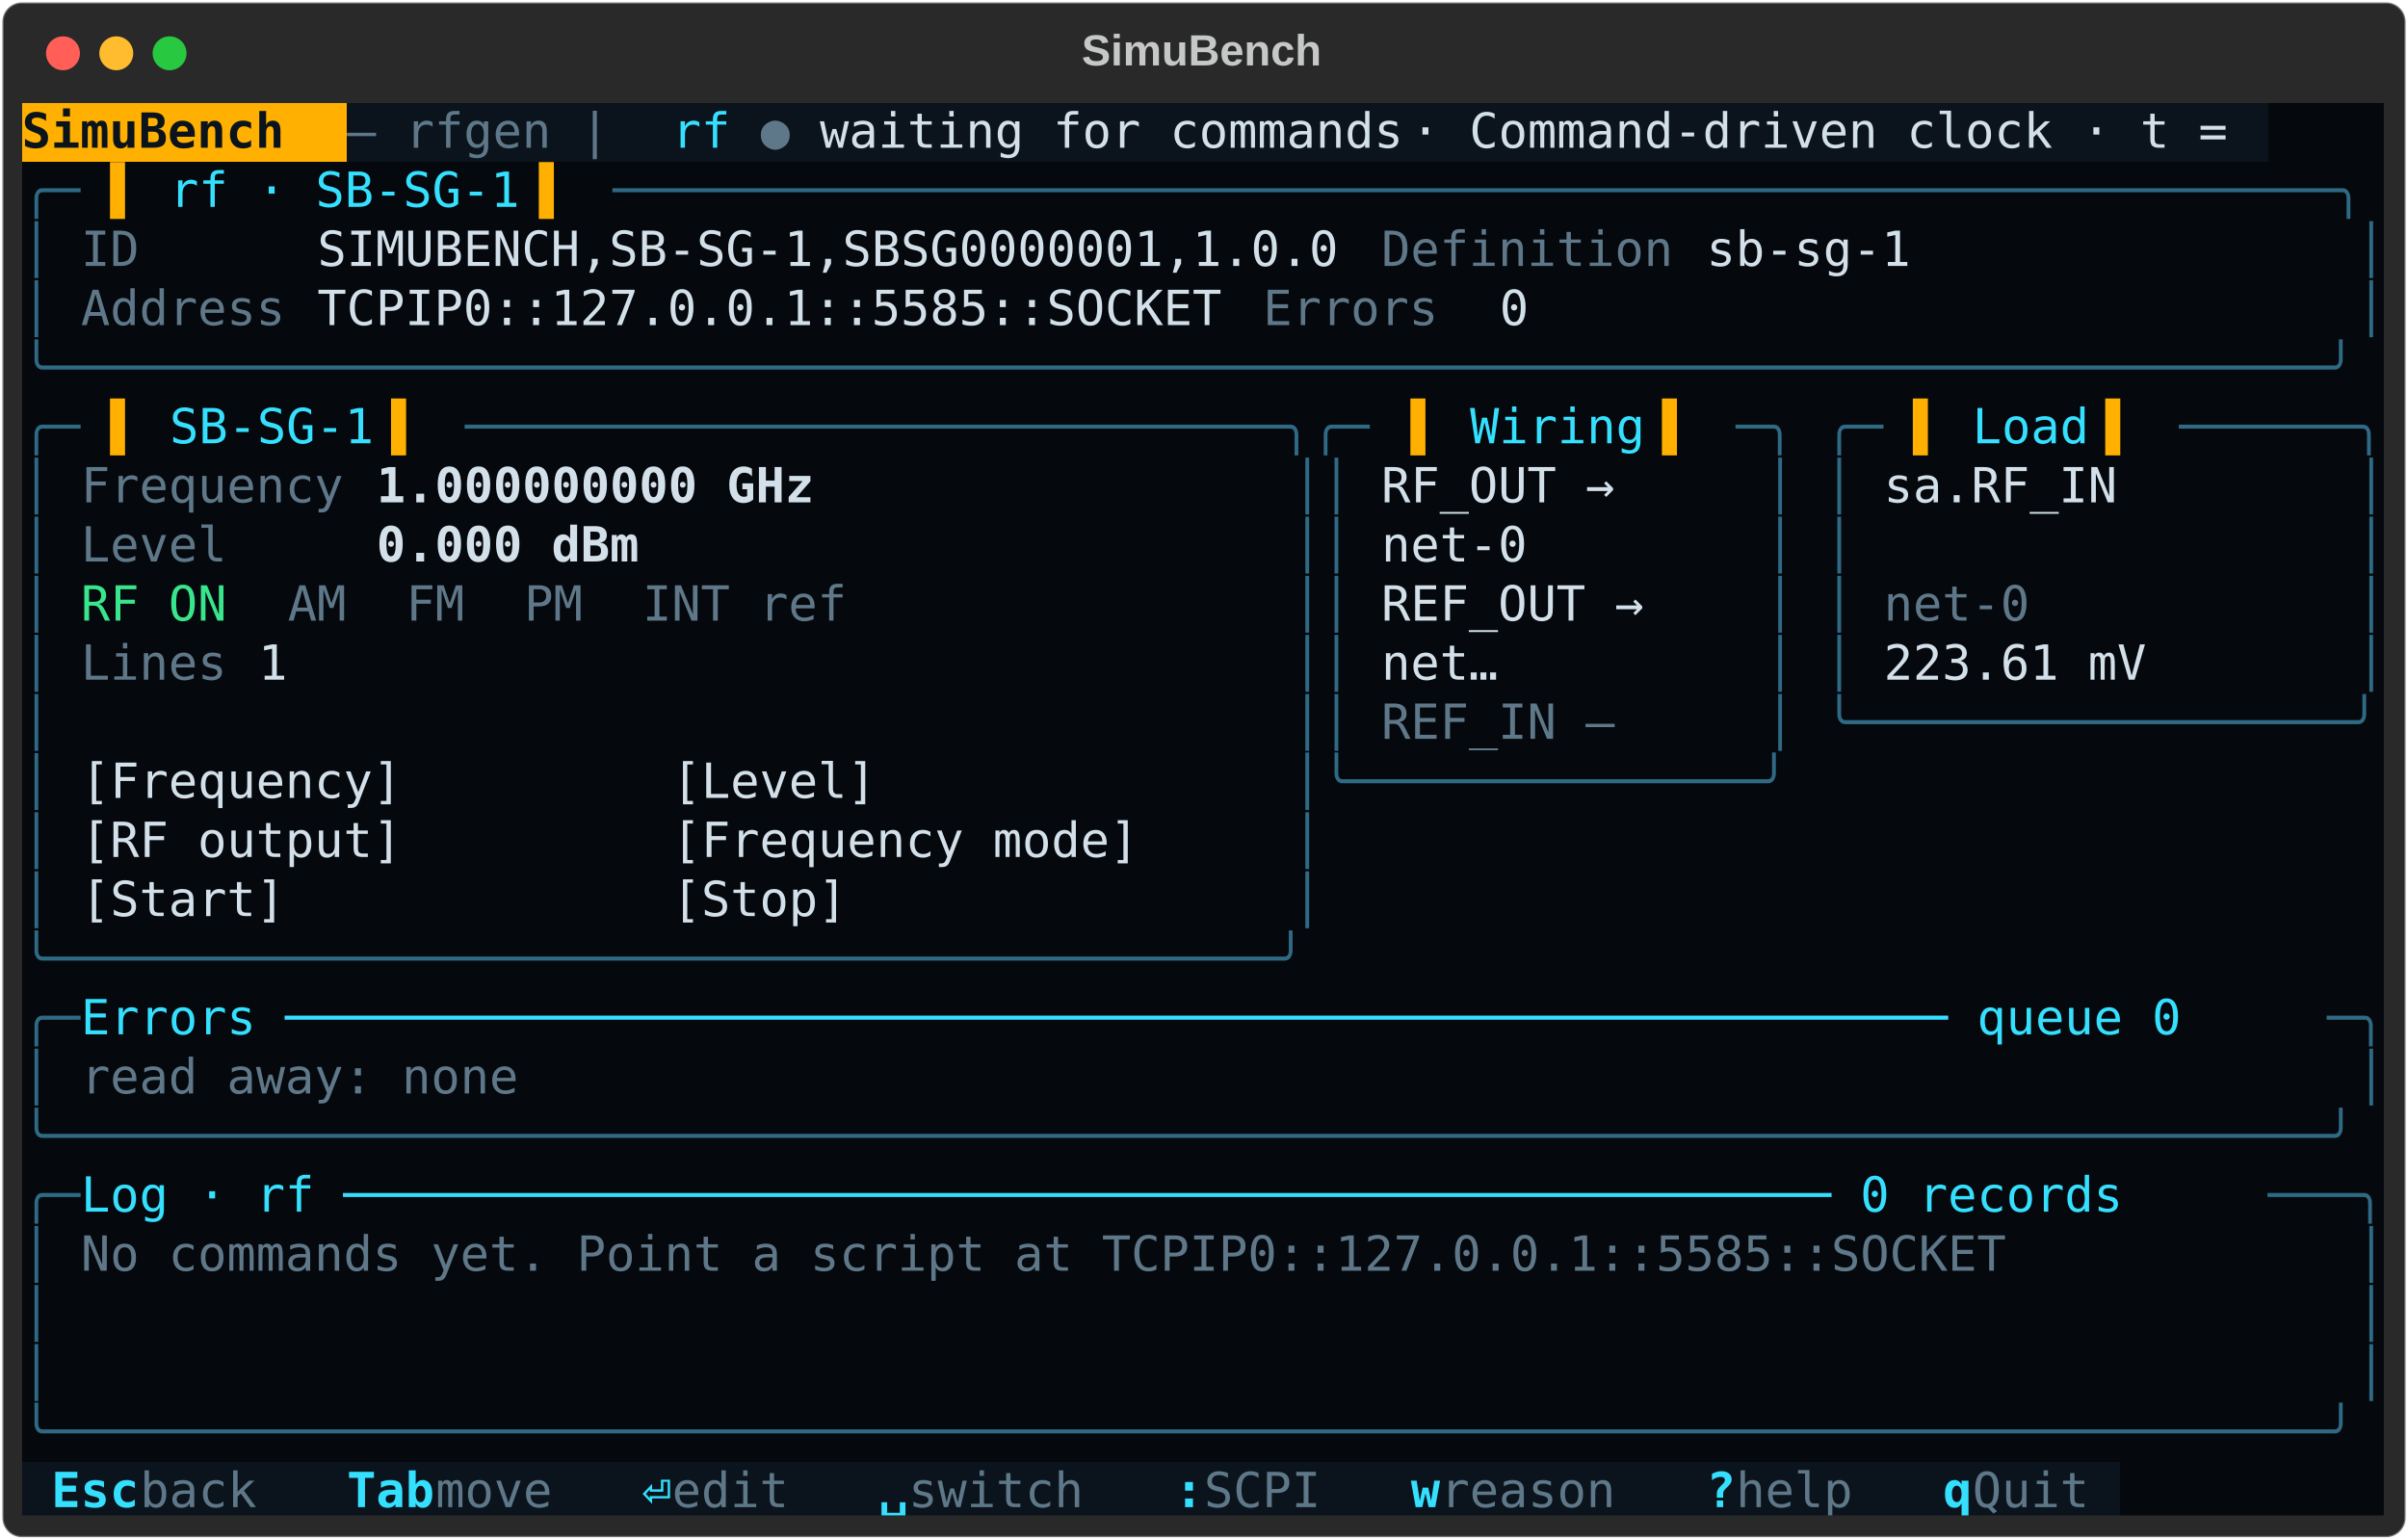
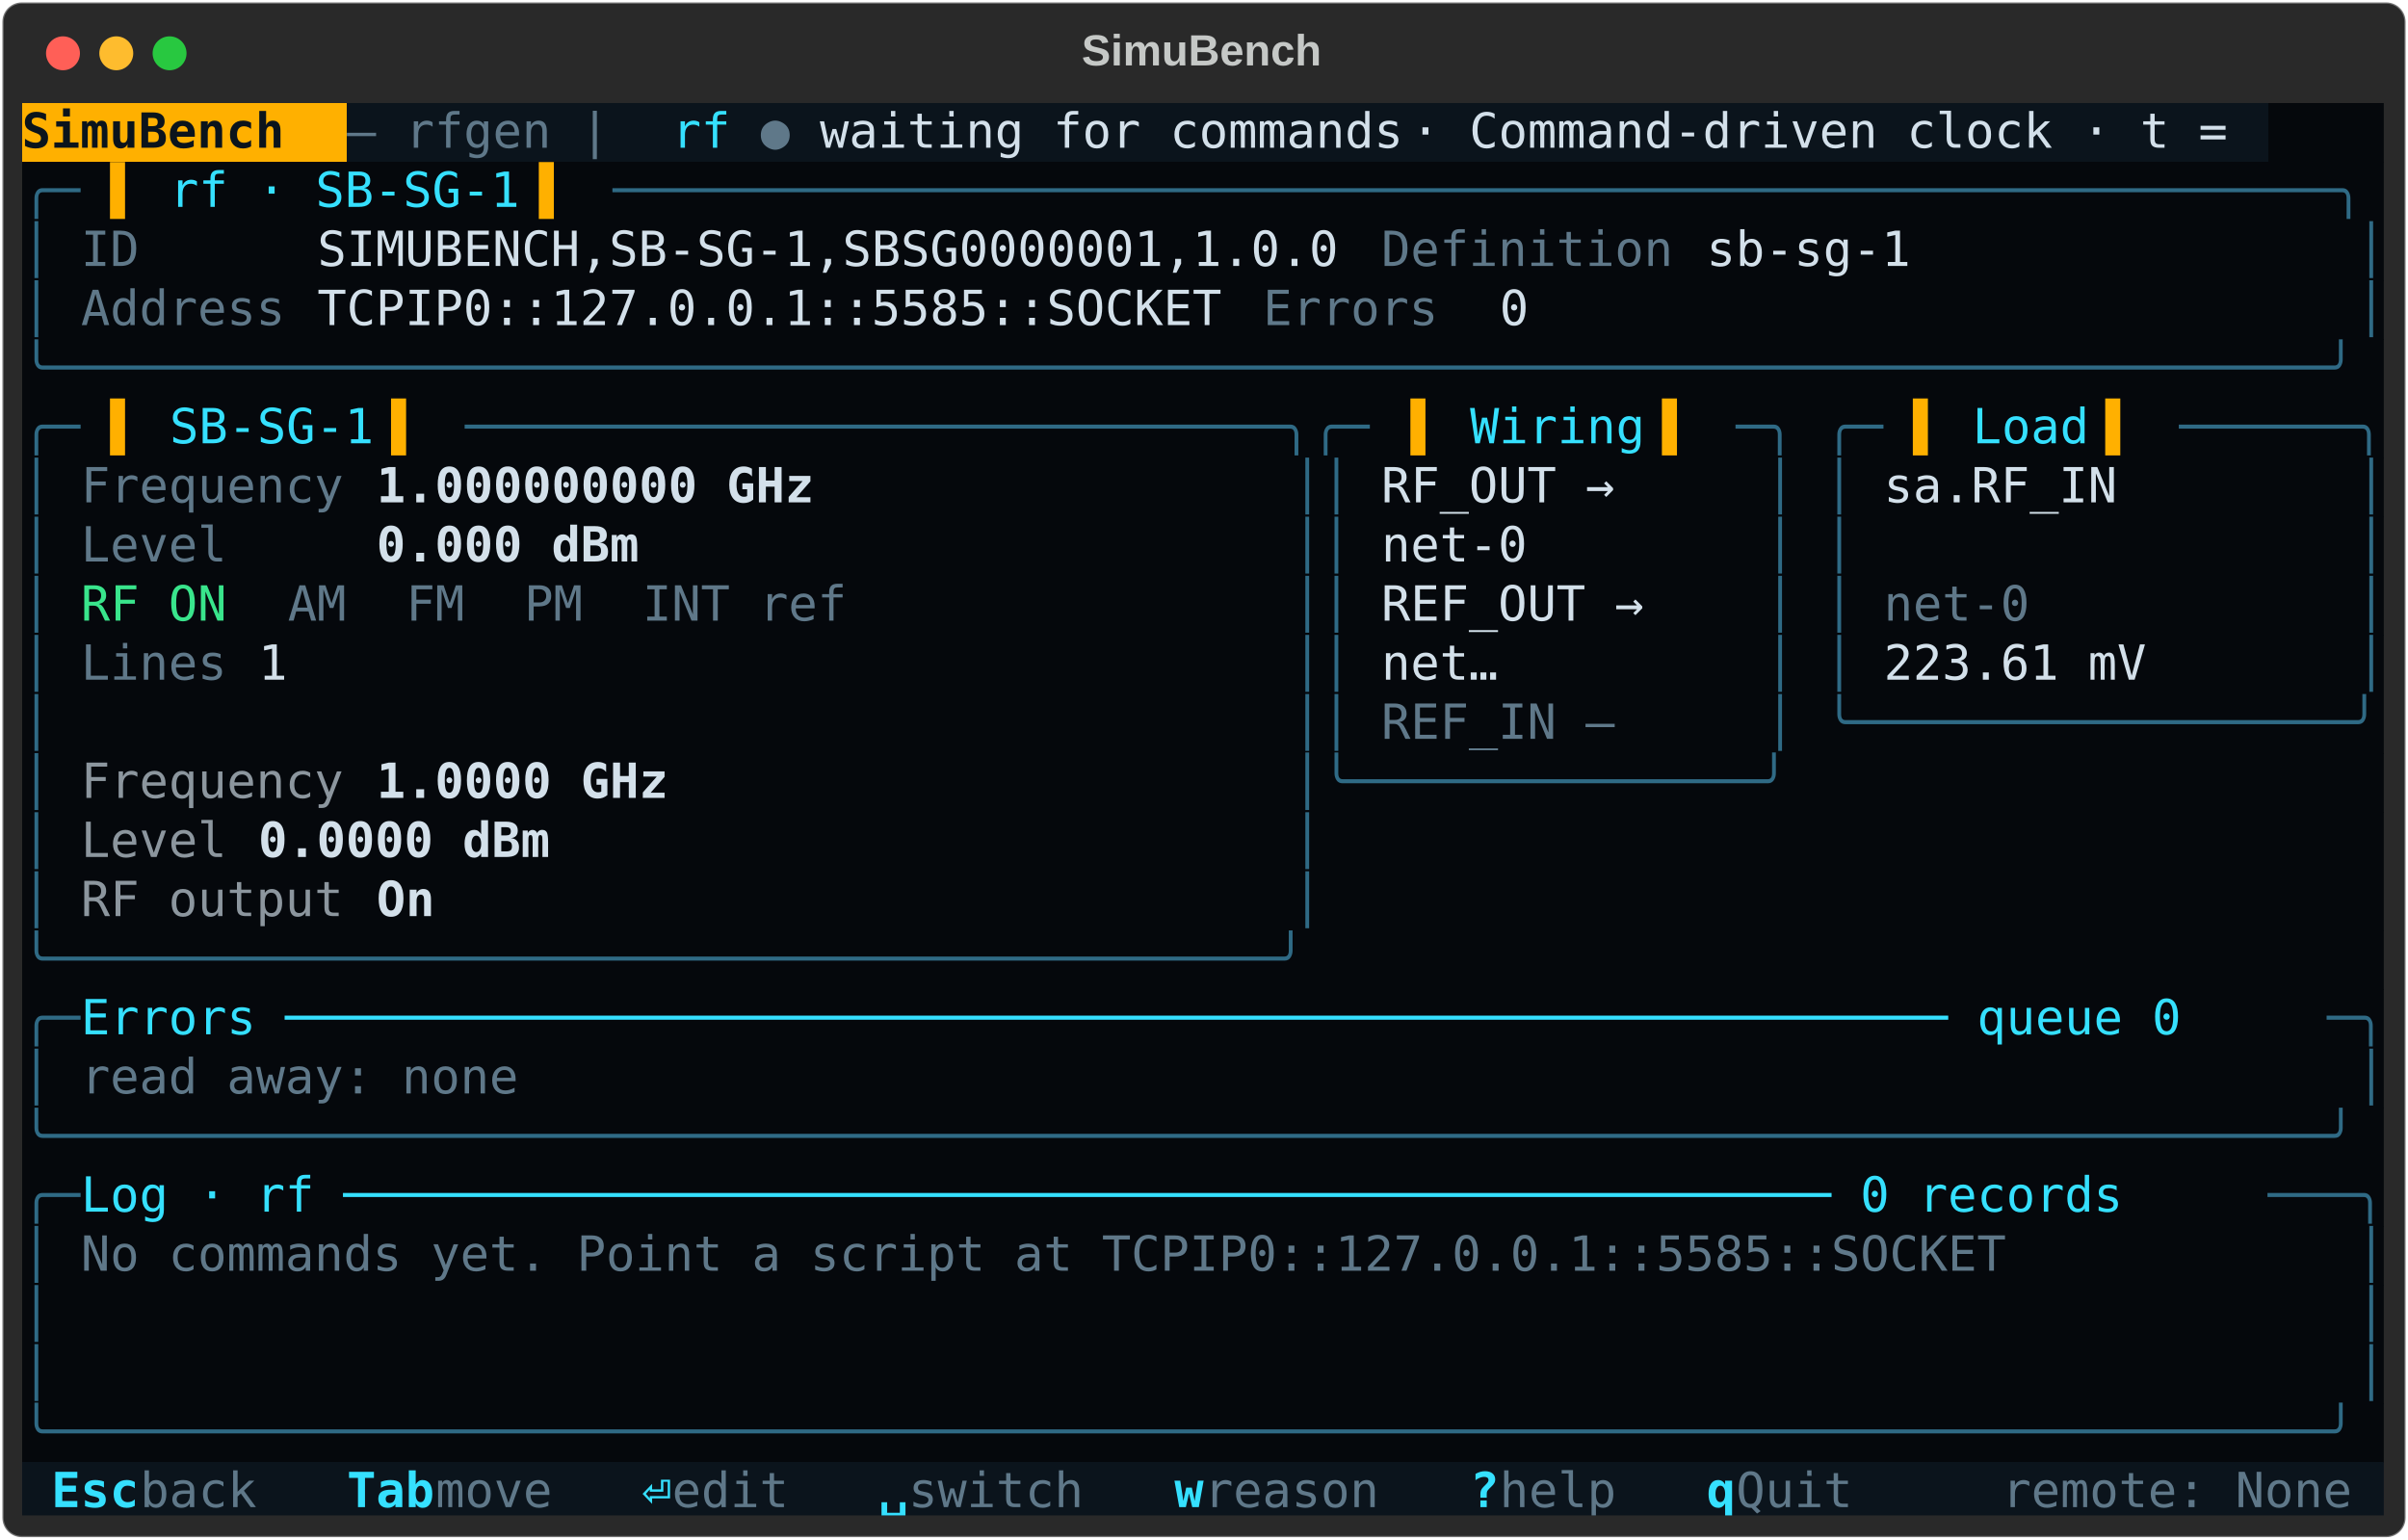
<svg xmlns="http://www.w3.org/2000/svg" class="rich-terminal" viewBox="0 0 994 635.6">
  <style>

    @font-face {
        font-family: "Fira Code";
        src: local("FiraCode-Regular"),
                url("https://cdnjs.cloudflare.com/ajax/libs/firacode/6.2.0/woff2/FiraCode-Regular.woff2") format("woff2"),
                url("https://cdnjs.cloudflare.com/ajax/libs/firacode/6.2.0/woff/FiraCode-Regular.woff") format("woff");
        font-style: normal;
        font-weight: 400;
    }
    @font-face {
        font-family: "Fira Code";
        src: local("FiraCode-Bold"),
                url("https://cdnjs.cloudflare.com/ajax/libs/firacode/6.2.0/woff2/FiraCode-Bold.woff2") format("woff2"),
                url("https://cdnjs.cloudflare.com/ajax/libs/firacode/6.2.0/woff/FiraCode-Bold.woff") format("woff");
        font-style: bold;
        font-weight: 700;
    }

    .terminal-matrix {
        font-family: Fira Code, monospace;
        font-size: 20px;
        line-height: 24.4px;
        font-variant-east-asian: full-width;
    }

    .terminal-title {
        font-size: 18px;
        font-weight: bold;
        font-family: arial;
    }

    .terminal-r1 { fill: #0b141c;font-weight: bold }
.terminal-r2 { fill: #5f7889 }
.terminal-r3 { fill: #35e0ff }
.terminal-r4 { fill: #d3e0ea }
.terminal-r5 { fill: #c5c8c6 }
.terminal-r6 { fill: #2f6a85 }
.terminal-r7 { fill: #ffb000 }
.terminal-r8 { fill: #d3e0ea;font-weight: bold }
.terminal-r9 { fill: #39e58c }
- .terminal-r10 { fill: #35e0ff;font-weight: bold }
+ .terminal-r10 { fill: #8c969e }
+ .terminal-r11 { fill: #35e0ff;font-weight: bold }
    </style>
  <defs>
    <clipPath id="terminal-clip-terminal">
      <rect x="0" y="0" width="975.0" height="584.6" />
    </clipPath>
    <clipPath id="terminal-line-0">
      <rect x="0" y="1.5" width="976" height="24.65" />
    </clipPath>
    <clipPath id="terminal-line-1">
      <rect x="0" y="25.9" width="976" height="24.65" />
    </clipPath>
    <clipPath id="terminal-line-2">
      <rect x="0" y="50.3" width="976" height="24.65" />
    </clipPath>
    <clipPath id="terminal-line-3">
      <rect x="0" y="74.7" width="976" height="24.65" />
    </clipPath>
    <clipPath id="terminal-line-4">
      <rect x="0" y="99.1" width="976" height="24.65" />
    </clipPath>
    <clipPath id="terminal-line-5">
      <rect x="0" y="123.5" width="976" height="24.65" />
    </clipPath>
    <clipPath id="terminal-line-6">
      <rect x="0" y="147.9" width="976" height="24.65" />
    </clipPath>
    <clipPath id="terminal-line-7">
      <rect x="0" y="172.3" width="976" height="24.65" />
    </clipPath>
    <clipPath id="terminal-line-8">
      <rect x="0" y="196.7" width="976" height="24.65" />
    </clipPath>
    <clipPath id="terminal-line-9">
      <rect x="0" y="221.1" width="976" height="24.65" />
    </clipPath>
    <clipPath id="terminal-line-10">
      <rect x="0" y="245.5" width="976" height="24.65" />
    </clipPath>
    <clipPath id="terminal-line-11">
      <rect x="0" y="269.9" width="976" height="24.65" />
    </clipPath>
    <clipPath id="terminal-line-12">
      <rect x="0" y="294.3" width="976" height="24.65" />
    </clipPath>
    <clipPath id="terminal-line-13">
      <rect x="0" y="318.7" width="976" height="24.65" />
    </clipPath>
    <clipPath id="terminal-line-14">
      <rect x="0" y="343.1" width="976" height="24.65" />
    </clipPath>
    <clipPath id="terminal-line-15">
      <rect x="0" y="367.5" width="976" height="24.65" />
    </clipPath>
    <clipPath id="terminal-line-16">
      <rect x="0" y="391.9" width="976" height="24.65" />
    </clipPath>
    <clipPath id="terminal-line-17">
      <rect x="0" y="416.3" width="976" height="24.65" />
    </clipPath>
    <clipPath id="terminal-line-18">
      <rect x="0" y="440.7" width="976" height="24.65" />
    </clipPath>
    <clipPath id="terminal-line-19">
      <rect x="0" y="465.1" width="976" height="24.65" />
    </clipPath>
    <clipPath id="terminal-line-20">
      <rect x="0" y="489.5" width="976" height="24.65" />
    </clipPath>
    <clipPath id="terminal-line-21">
      <rect x="0" y="513.9" width="976" height="24.65" />
    </clipPath>
    <clipPath id="terminal-line-22">
      <rect x="0" y="538.3" width="976" height="24.65" />
    </clipPath>
  </defs>
  <rect fill="#292929" stroke="rgba(255,255,255,0.35)" stroke-width="1" x="1" y="1" width="992" height="633.6" rx="8" />
  <text class="terminal-title" fill="#c5c8c6" text-anchor="middle" x="496" y="27">SimuBench</text>
  <g transform="translate(26,22)">
    <circle cx="0" cy="0" r="7" fill="#ff5f57" />
    <circle cx="22" cy="0" r="7" fill="#febc2e" />
    <circle cx="44" cy="0" r="7" fill="#28c840" />
  </g>
  <g transform="translate(9, 41)" clip-path="url(#terminal-clip-terminal)">
    <rect fill="#ffb000" x="0" y="1.5" width="134.2" height="24.65" shape-rendering="crispEdges" />
    <rect fill="#0b141c" x="134.2" y="1.5" width="134.2" height="24.65" shape-rendering="crispEdges" />
    <rect fill="#0b141c" x="268.4" y="1.5" width="24.4" height="24.65" shape-rendering="crispEdges" />
    <rect fill="#0b141c" x="292.8" y="1.5" width="12.2" height="24.65" shape-rendering="crispEdges" />
    <rect fill="#0b141c" x="305" y="1.5" width="24.4" height="24.65" shape-rendering="crispEdges" />
    <rect fill="#0b141c" x="329.4" y="1.5" width="244" height="24.65" shape-rendering="crispEdges" />
    <rect fill="#0b141c" x="573.4" y="1.5" width="353.8" height="24.65" shape-rendering="crispEdges" />
    <rect fill="#05080c" x="927.2" y="1.5" width="48.8" height="24.65" shape-rendering="crispEdges" />
    <rect fill="#05080c" x="0" y="25.9" width="24.4" height="24.65" shape-rendering="crispEdges" />
    <rect fill="#05080c" x="24.4" y="25.9" width="12.2" height="24.65" shape-rendering="crispEdges" />
    <rect fill="#05080c" x="36.6" y="25.9" width="24.4" height="24.65" shape-rendering="crispEdges" />
    <rect fill="#05080c" x="61" y="25.9" width="146.4" height="24.65" shape-rendering="crispEdges" />
    <rect fill="#05080c" x="207.4" y="25.9" width="24.4" height="24.65" shape-rendering="crispEdges" />
    <rect fill="#05080c" x="231.8" y="25.9" width="12.2" height="24.65" shape-rendering="crispEdges" />
    <rect fill="#05080c" x="244" y="25.9" width="732" height="24.65" shape-rendering="crispEdges" />
    <rect fill="#05080c" x="0" y="50.3" width="12.2" height="24.65" shape-rendering="crispEdges" />
    <rect fill="#05080c" x="12.2" y="50.3" width="12.2" height="24.65" shape-rendering="crispEdges" />
    <rect fill="#05080c" x="24.4" y="50.3" width="97.6" height="24.65" shape-rendering="crispEdges" />
    <rect fill="#05080c" x="122" y="50.3" width="439.2" height="24.65" shape-rendering="crispEdges" />
    <rect fill="#05080c" x="561.2" y="50.3" width="134.2" height="24.65" shape-rendering="crispEdges" />
    <rect fill="#05080c" x="695.4" y="50.3" width="256.2" height="24.65" shape-rendering="crispEdges" />
    <rect fill="#05080c" x="951.6" y="50.3" width="12.2" height="24.65" shape-rendering="crispEdges" />
    <rect fill="#05080c" x="963.8" y="50.3" width="12.2" height="24.65" shape-rendering="crispEdges" />
    <rect fill="#05080c" x="0" y="74.7" width="12.2" height="24.65" shape-rendering="crispEdges" />
    <rect fill="#05080c" x="12.2" y="74.7" width="12.2" height="24.65" shape-rendering="crispEdges" />
    <rect fill="#05080c" x="24.4" y="74.7" width="97.6" height="24.65" shape-rendering="crispEdges" />
    <rect fill="#05080c" x="122" y="74.7" width="390.4" height="24.65" shape-rendering="crispEdges" />
    <rect fill="#05080c" x="512.4" y="74.7" width="97.6" height="24.65" shape-rendering="crispEdges" />
    <rect fill="#05080c" x="610" y="74.7" width="341.6" height="24.65" shape-rendering="crispEdges" />
    <rect fill="#05080c" x="951.6" y="74.7" width="12.2" height="24.65" shape-rendering="crispEdges" />
    <rect fill="#05080c" x="963.8" y="74.7" width="12.2" height="24.65" shape-rendering="crispEdges" />
    <rect fill="#05080c" x="0" y="99.1" width="976" height="24.65" shape-rendering="crispEdges" />
    <rect fill="#05080c" x="0" y="123.5" width="24.4" height="24.65" shape-rendering="crispEdges" />
    <rect fill="#05080c" x="24.4" y="123.5" width="12.2" height="24.65" shape-rendering="crispEdges" />
    <rect fill="#05080c" x="36.6" y="123.5" width="24.4" height="24.65" shape-rendering="crispEdges" />
    <rect fill="#05080c" x="61" y="123.5" width="85.4" height="24.65" shape-rendering="crispEdges" />
    <rect fill="#05080c" x="146.4" y="123.5" width="24.4" height="24.65" shape-rendering="crispEdges" />
    <rect fill="#05080c" x="170.8" y="123.5" width="12.2" height="24.65" shape-rendering="crispEdges" />
    <rect fill="#05080c" x="183" y="123.5" width="378.2" height="24.65" shape-rendering="crispEdges" />
    <rect fill="#05080c" x="561.2" y="123.5" width="12.2" height="24.65" shape-rendering="crispEdges" />
    <rect fill="#05080c" x="573.4" y="123.5" width="24.4" height="24.65" shape-rendering="crispEdges" />
    <rect fill="#05080c" x="597.8" y="123.5" width="73.2" height="24.65" shape-rendering="crispEdges" />
    <rect fill="#05080c" x="671" y="123.5" width="24.4" height="24.65" shape-rendering="crispEdges" />
    <rect fill="#05080c" x="695.4" y="123.5" width="12.2" height="24.65" shape-rendering="crispEdges" />
    <rect fill="#05080c" x="707.6" y="123.5" width="24.4" height="24.65" shape-rendering="crispEdges" />
    <rect fill="#05080c" x="732" y="123.5" width="12.2" height="24.65" shape-rendering="crispEdges" />
    <rect fill="#05080c" x="744.2" y="123.5" width="24.4" height="24.65" shape-rendering="crispEdges" />
    <rect fill="#05080c" x="768.6" y="123.5" width="12.2" height="24.65" shape-rendering="crispEdges" />
    <rect fill="#05080c" x="780.8" y="123.5" width="24.4" height="24.65" shape-rendering="crispEdges" />
    <rect fill="#05080c" x="805.2" y="123.5" width="48.8" height="24.65" shape-rendering="crispEdges" />
    <rect fill="#05080c" x="854" y="123.5" width="24.4" height="24.65" shape-rendering="crispEdges" />
    <rect fill="#05080c" x="878.4" y="123.5" width="12.2" height="24.65" shape-rendering="crispEdges" />
    <rect fill="#05080c" x="890.6" y="123.5" width="85.4" height="24.65" shape-rendering="crispEdges" />
    <rect fill="#05080c" x="0" y="147.9" width="12.2" height="24.65" shape-rendering="crispEdges" />
    <rect fill="#05080c" x="12.2" y="147.9" width="12.2" height="24.65" shape-rendering="crispEdges" />
    <rect fill="#05080c" x="24.4" y="147.9" width="122" height="24.65" shape-rendering="crispEdges" />
    <rect fill="#05080c" x="146.4" y="147.9" width="183" height="24.65" shape-rendering="crispEdges" />
    <rect fill="#05080c" x="329.4" y="147.9" width="183" height="24.65" shape-rendering="crispEdges" />
    <rect fill="#05080c" x="512.4" y="147.9" width="12.2" height="24.65" shape-rendering="crispEdges" />
    <rect fill="#05080c" x="524.6" y="147.9" width="24.4" height="24.65" shape-rendering="crispEdges" />
    <rect fill="#05080c" x="549" y="147.9" width="12.2" height="24.65" shape-rendering="crispEdges" />
    <rect fill="#05080c" x="561.2" y="147.9" width="97.6" height="24.65" shape-rendering="crispEdges" />
    <rect fill="#05080c" x="658.8" y="147.9" width="61" height="24.65" shape-rendering="crispEdges" />
    <rect fill="#05080c" x="719.8" y="147.9" width="12.2" height="24.65" shape-rendering="crispEdges" />
    <rect fill="#05080c" x="732" y="147.9" width="12.2" height="24.65" shape-rendering="crispEdges" />
    <rect fill="#05080c" x="744.2" y="147.9" width="12.2" height="24.65" shape-rendering="crispEdges" />
    <rect fill="#05080c" x="756.4" y="147.9" width="12.2" height="24.65" shape-rendering="crispEdges" />
    <rect fill="#05080c" x="768.6" y="147.9" width="170.8" height="24.65" shape-rendering="crispEdges" />
    <rect fill="#05080c" x="939.4" y="147.9" width="24.4" height="24.65" shape-rendering="crispEdges" />
    <rect fill="#05080c" x="963.8" y="147.9" width="12.2" height="24.65" shape-rendering="crispEdges" />
    <rect fill="#05080c" x="0" y="172.3" width="12.2" height="24.65" shape-rendering="crispEdges" />
    <rect fill="#05080c" x="12.2" y="172.3" width="12.2" height="24.65" shape-rendering="crispEdges" />
    <rect fill="#05080c" x="24.4" y="172.3" width="122" height="24.65" shape-rendering="crispEdges" />
    <rect fill="#05080c" x="146.4" y="172.3" width="109.8" height="24.65" shape-rendering="crispEdges" />
    <rect fill="#05080c" x="256.2" y="172.3" width="256.2" height="24.65" shape-rendering="crispEdges" />
    <rect fill="#05080c" x="512.4" y="172.3" width="12.2" height="24.65" shape-rendering="crispEdges" />
    <rect fill="#05080c" x="524.6" y="172.3" width="24.4" height="24.65" shape-rendering="crispEdges" />
    <rect fill="#05080c" x="549" y="172.3" width="12.2" height="24.65" shape-rendering="crispEdges" />
    <rect fill="#05080c" x="561.2" y="172.3" width="61" height="24.65" shape-rendering="crispEdges" />
    <rect fill="#05080c" x="622.2" y="172.3" width="97.6" height="24.65" shape-rendering="crispEdges" />
    <rect fill="#05080c" x="719.8" y="172.3" width="12.2" height="24.65" shape-rendering="crispEdges" />
    <rect fill="#05080c" x="732" y="172.3" width="12.2" height="24.65" shape-rendering="crispEdges" />
    <rect fill="#05080c" x="744.2" y="172.3" width="12.2" height="24.65" shape-rendering="crispEdges" />
    <rect fill="#05080c" x="756.4" y="172.3" width="12.2" height="24.65" shape-rendering="crispEdges" />
    <rect fill="#05080c" x="768.6" y="172.3" width="170.8" height="24.65" shape-rendering="crispEdges" />
    <rect fill="#05080c" x="939.4" y="172.3" width="24.4" height="24.65" shape-rendering="crispEdges" />
    <rect fill="#05080c" x="963.8" y="172.3" width="12.2" height="24.65" shape-rendering="crispEdges" />
    <rect fill="#05080c" x="0" y="196.7" width="12.2" height="24.65" shape-rendering="crispEdges" />
    <rect fill="#05080c" x="12.2" y="196.7" width="12.2" height="24.65" shape-rendering="crispEdges" />
    <rect fill="#05080c" x="24.4" y="196.7" width="61" height="24.65" shape-rendering="crispEdges" />
    <rect fill="#05080c" x="85.4" y="196.7" width="24.4" height="24.65" shape-rendering="crispEdges" />
    <rect fill="#05080c" x="109.8" y="196.7" width="24.4" height="24.65" shape-rendering="crispEdges" />
    <rect fill="#05080c" x="134.2" y="196.7" width="24.4" height="24.65" shape-rendering="crispEdges" />
    <rect fill="#05080c" x="158.6" y="196.7" width="24.4" height="24.65" shape-rendering="crispEdges" />
    <rect fill="#05080c" x="183" y="196.7" width="24.4" height="24.65" shape-rendering="crispEdges" />
    <rect fill="#05080c" x="207.4" y="196.7" width="24.4" height="24.65" shape-rendering="crispEdges" />
    <rect fill="#05080c" x="231.8" y="196.7" width="24.4" height="24.65" shape-rendering="crispEdges" />
    <rect fill="#05080c" x="256.2" y="196.7" width="85.4" height="24.65" shape-rendering="crispEdges" />
    <rect fill="#05080c" x="341.6" y="196.7" width="170.8" height="24.65" shape-rendering="crispEdges" />
    <rect fill="#05080c" x="512.4" y="196.7" width="12.2" height="24.65" shape-rendering="crispEdges" />
    <rect fill="#05080c" x="524.6" y="196.7" width="24.4" height="24.65" shape-rendering="crispEdges" />
    <rect fill="#05080c" x="549" y="196.7" width="12.2" height="24.65" shape-rendering="crispEdges" />
    <rect fill="#05080c" x="561.2" y="196.7" width="109.8" height="24.65" shape-rendering="crispEdges" />
    <rect fill="#05080c" x="671" y="196.7" width="48.8" height="24.65" shape-rendering="crispEdges" />
    <rect fill="#05080c" x="719.8" y="196.7" width="12.2" height="24.65" shape-rendering="crispEdges" />
    <rect fill="#05080c" x="732" y="196.7" width="12.2" height="24.65" shape-rendering="crispEdges" />
    <rect fill="#05080c" x="744.2" y="196.7" width="12.2" height="24.65" shape-rendering="crispEdges" />
    <rect fill="#05080c" x="756.4" y="196.7" width="12.2" height="24.65" shape-rendering="crispEdges" />
    <rect fill="#05080c" x="768.6" y="196.7" width="61" height="24.65" shape-rendering="crispEdges" />
    <rect fill="#05080c" x="829.6" y="196.7" width="109.8" height="24.65" shape-rendering="crispEdges" />
    <rect fill="#05080c" x="939.4" y="196.7" width="24.4" height="24.65" shape-rendering="crispEdges" />
    <rect fill="#05080c" x="963.8" y="196.7" width="12.2" height="24.65" shape-rendering="crispEdges" />
    <rect fill="#05080c" x="0" y="221.1" width="12.2" height="24.65" shape-rendering="crispEdges" />
    <rect fill="#05080c" x="12.2" y="221.1" width="12.2" height="24.65" shape-rendering="crispEdges" />
    <rect fill="#05080c" x="24.4" y="221.1" width="73.2" height="24.65" shape-rendering="crispEdges" />
    <rect fill="#05080c" x="97.6" y="221.1" width="414.8" height="24.65" shape-rendering="crispEdges" />
    <rect fill="#05080c" x="512.4" y="221.1" width="12.2" height="24.65" shape-rendering="crispEdges" />
    <rect fill="#05080c" x="524.6" y="221.1" width="24.4" height="24.65" shape-rendering="crispEdges" />
    <rect fill="#05080c" x="549" y="221.1" width="12.2" height="24.65" shape-rendering="crispEdges" />
    <rect fill="#05080c" x="561.2" y="221.1" width="48.8" height="24.65" shape-rendering="crispEdges" />
    <rect fill="#05080c" x="610" y="221.1" width="109.8" height="24.65" shape-rendering="crispEdges" />
    <rect fill="#05080c" x="719.8" y="221.1" width="12.2" height="24.65" shape-rendering="crispEdges" />
    <rect fill="#05080c" x="732" y="221.1" width="12.2" height="24.65" shape-rendering="crispEdges" />
    <rect fill="#05080c" x="744.2" y="221.1" width="12.2" height="24.65" shape-rendering="crispEdges" />
    <rect fill="#05080c" x="756.4" y="221.1" width="12.2" height="24.65" shape-rendering="crispEdges" />
    <rect fill="#05080c" x="768.6" y="221.1" width="170.8" height="24.65" shape-rendering="crispEdges" />
    <rect fill="#05080c" x="939.4" y="221.1" width="24.4" height="24.65" shape-rendering="crispEdges" />
    <rect fill="#05080c" x="963.8" y="221.1" width="12.2" height="24.65" shape-rendering="crispEdges" />
    <rect fill="#05080c" x="0" y="245.5" width="12.2" height="24.65" shape-rendering="crispEdges" />
    <rect fill="#05080c" x="12.2" y="245.5" width="12.2" height="24.65" shape-rendering="crispEdges" />
    <rect fill="#05080c" x="24.4" y="245.5" width="488" height="24.65" shape-rendering="crispEdges" />
    <rect fill="#05080c" x="512.4" y="245.5" width="12.2" height="24.65" shape-rendering="crispEdges" />
    <rect fill="#05080c" x="524.6" y="245.5" width="24.4" height="24.65" shape-rendering="crispEdges" />
    <rect fill="#05080c" x="549" y="245.5" width="12.2" height="24.65" shape-rendering="crispEdges" />
    <rect fill="#05080c" x="561.2" y="245.5" width="97.6" height="24.65" shape-rendering="crispEdges" />
    <rect fill="#05080c" x="658.8" y="245.5" width="48.8" height="24.65" shape-rendering="crispEdges" />
    <rect fill="#05080c" x="707.6" y="245.5" width="12.2" height="24.65" shape-rendering="crispEdges" />
    <rect fill="#05080c" x="719.8" y="245.5" width="12.2" height="24.65" shape-rendering="crispEdges" />
    <rect fill="#05080c" x="732" y="245.5" width="12.2" height="24.65" shape-rendering="crispEdges" />
    <rect fill="#05080c" x="744.2" y="245.5" width="231.8" height="24.65" shape-rendering="crispEdges" />
    <rect fill="#05080c" x="0" y="269.9" width="12.2" height="24.65" shape-rendering="crispEdges" />
    <rect fill="#05080c" x="12.2" y="269.9" width="12.2" height="24.65" shape-rendering="crispEdges" />
-     <rect fill="#05080c" x="24.4" y="269.9" width="134.2" height="24.65" shape-rendering="crispEdges" />
-     <rect fill="#05080c" x="158.6" y="269.9" width="109.8" height="24.65" shape-rendering="crispEdges" />
-     <rect fill="#05080c" x="268.4" y="269.9" width="85.4" height="24.65" shape-rendering="crispEdges" />
-     <rect fill="#05080c" x="353.8" y="269.9" width="170.8" height="24.65" shape-rendering="crispEdges" />
+     <rect fill="#05080c" x="24.4" y="269.9" width="109.8" height="24.65" shape-rendering="crispEdges" />
+     <rect fill="#05080c" x="134.2" y="269.9" width="12.2" height="24.65" shape-rendering="crispEdges" />
+     <rect fill="#05080c" x="146.4" y="269.9" width="122" height="24.65" shape-rendering="crispEdges" />
+     <rect fill="#05080c" x="268.4" y="269.9" width="256.2" height="24.65" shape-rendering="crispEdges" />
    <rect fill="#05080c" x="524.6" y="269.9" width="207.4" height="24.65" shape-rendering="crispEdges" />
    <rect fill="#05080c" x="732" y="269.9" width="244" height="24.65" shape-rendering="crispEdges" />
    <rect fill="#05080c" x="0" y="294.3" width="12.2" height="24.65" shape-rendering="crispEdges" />
    <rect fill="#05080c" x="12.2" y="294.3" width="12.2" height="24.65" shape-rendering="crispEdges" />
-     <rect fill="#05080c" x="24.4" y="294.3" width="134.2" height="24.65" shape-rendering="crispEdges" />
-     <rect fill="#05080c" x="158.6" y="294.3" width="109.8" height="24.65" shape-rendering="crispEdges" />
-     <rect fill="#05080c" x="268.4" y="294.3" width="195.2" height="24.65" shape-rendering="crispEdges" />
-     <rect fill="#05080c" x="463.6" y="294.3" width="61" height="24.65" shape-rendering="crispEdges" />
+     <rect fill="#05080c" x="24.4" y="294.3" width="61" height="24.65" shape-rendering="crispEdges" />
+     <rect fill="#05080c" x="85.4" y="294.3" width="12.2" height="24.65" shape-rendering="crispEdges" />
+     <rect fill="#05080c" x="97.6" y="294.3" width="122" height="24.65" shape-rendering="crispEdges" />
+     <rect fill="#05080c" x="219.6" y="294.3" width="305" height="24.65" shape-rendering="crispEdges" />
    <rect fill="#05080c" x="524.6" y="294.3" width="12.2" height="24.65" shape-rendering="crispEdges" />
    <rect fill="#05080c" x="536.8" y="294.3" width="439.2" height="24.65" shape-rendering="crispEdges" />
    <rect fill="#05080c" x="0" y="318.7" width="12.2" height="24.65" shape-rendering="crispEdges" />
    <rect fill="#05080c" x="12.2" y="318.7" width="12.2" height="24.65" shape-rendering="crispEdges" />
-     <rect fill="#05080c" x="24.4" y="318.7" width="85.4" height="24.65" shape-rendering="crispEdges" />
-     <rect fill="#05080c" x="109.8" y="318.7" width="158.6" height="24.65" shape-rendering="crispEdges" />
-     <rect fill="#05080c" x="268.4" y="318.7" width="73.2" height="24.65" shape-rendering="crispEdges" />
-     <rect fill="#05080c" x="341.6" y="318.7" width="183" height="24.65" shape-rendering="crispEdges" />
+     <rect fill="#05080c" x="24.4" y="318.7" width="109.8" height="24.65" shape-rendering="crispEdges" />
+     <rect fill="#05080c" x="134.2" y="318.7" width="12.2" height="24.65" shape-rendering="crispEdges" />
+     <rect fill="#05080c" x="146.4" y="318.7" width="24.4" height="24.65" shape-rendering="crispEdges" />
+     <rect fill="#05080c" x="170.8" y="318.7" width="353.8" height="24.65" shape-rendering="crispEdges" />
    <rect fill="#05080c" x="524.6" y="318.7" width="12.2" height="24.65" shape-rendering="crispEdges" />
    <rect fill="#05080c" x="536.8" y="318.7" width="439.2" height="24.65" shape-rendering="crispEdges" />
    <rect fill="#05080c" x="0" y="343.1" width="536.8" height="24.65" shape-rendering="crispEdges" />
    <rect fill="#05080c" x="536.8" y="343.1" width="439.2" height="24.65" shape-rendering="crispEdges" />
    <rect fill="#05080c" x="0" y="367.5" width="24.4" height="24.65" shape-rendering="crispEdges" />
    <rect fill="#05080c" x="24.4" y="367.5" width="927.2" height="24.65" shape-rendering="crispEdges" />
    <rect fill="#05080c" x="951.6" y="367.5" width="24.4" height="24.65" shape-rendering="crispEdges" />
    <rect fill="#05080c" x="0" y="391.9" width="12.2" height="24.65" shape-rendering="crispEdges" />
    <rect fill="#05080c" x="12.2" y="391.9" width="12.2" height="24.65" shape-rendering="crispEdges" />
    <rect fill="#05080c" x="24.4" y="391.9" width="183" height="24.65" shape-rendering="crispEdges" />
    <rect fill="#05080c" x="207.4" y="391.9" width="744.2" height="24.65" shape-rendering="crispEdges" />
    <rect fill="#05080c" x="951.6" y="391.9" width="12.2" height="24.65" shape-rendering="crispEdges" />
    <rect fill="#05080c" x="963.8" y="391.9" width="12.2" height="24.65" shape-rendering="crispEdges" />
    <rect fill="#05080c" x="0" y="416.3" width="976" height="24.65" shape-rendering="crispEdges" />
    <rect fill="#05080c" x="0" y="440.7" width="24.4" height="24.65" shape-rendering="crispEdges" />
    <rect fill="#05080c" x="24.4" y="440.7" width="902.8" height="24.65" shape-rendering="crispEdges" />
    <rect fill="#05080c" x="927.2" y="440.7" width="48.8" height="24.65" shape-rendering="crispEdges" />
    <rect fill="#05080c" x="0" y="465.1" width="12.2" height="24.65" shape-rendering="crispEdges" />
    <rect fill="#05080c" x="12.2" y="465.1" width="12.2" height="24.65" shape-rendering="crispEdges" />
    <rect fill="#05080c" x="24.4" y="465.1" width="805.2" height="24.65" shape-rendering="crispEdges" />
    <rect fill="#05080c" x="829.6" y="465.1" width="134.2" height="24.65" shape-rendering="crispEdges" />
    <rect fill="#05080c" x="963.8" y="465.1" width="12.2" height="24.65" shape-rendering="crispEdges" />
    <rect fill="#05080c" x="0" y="489.5" width="12.2" height="24.65" shape-rendering="crispEdges" />
    <rect fill="#05080c" x="12.2" y="489.5" width="951.6" height="24.65" shape-rendering="crispEdges" />
    <rect fill="#05080c" x="963.8" y="489.5" width="12.2" height="24.65" shape-rendering="crispEdges" />
    <rect fill="#05080c" x="0" y="513.9" width="12.2" height="24.65" shape-rendering="crispEdges" />
    <rect fill="#05080c" x="12.2" y="513.9" width="951.6" height="24.65" shape-rendering="crispEdges" />
    <rect fill="#05080c" x="963.8" y="513.9" width="12.2" height="24.65" shape-rendering="crispEdges" />
    <rect fill="#05080c" x="0" y="538.3" width="976" height="24.65" shape-rendering="crispEdges" />
    <rect fill="#0b141c" x="0" y="562.7" width="12.2" height="24.65" shape-rendering="crispEdges" />
    <rect fill="#0b141c" x="12.2" y="562.7" width="36.6" height="24.65" shape-rendering="crispEdges" />
    <rect fill="#0b141c" x="48.8" y="562.7" width="85.4" height="24.65" shape-rendering="crispEdges" />
    <rect fill="#0b141c" x="134.2" y="562.7" width="36.6" height="24.65" shape-rendering="crispEdges" />
    <rect fill="#0b141c" x="170.8" y="562.7" width="85.4" height="24.65" shape-rendering="crispEdges" />
    <rect fill="#0b141c" x="256.2" y="562.7" width="12.2" height="24.65" shape-rendering="crispEdges" />
    <rect fill="#0b141c" x="268.4" y="562.7" width="85.4" height="24.65" shape-rendering="crispEdges" />
    <rect fill="#0b141c" x="353.8" y="562.7" width="12.2" height="24.65" shape-rendering="crispEdges" />
    <rect fill="#0b141c" x="366" y="562.7" width="109.8" height="24.65" shape-rendering="crispEdges" />
    <rect fill="#0b141c" x="475.8" y="562.7" width="12.2" height="24.65" shape-rendering="crispEdges" />
-     <rect fill="#0b141c" x="488" y="562.7" width="85.4" height="24.65" shape-rendering="crispEdges" />
-     <rect fill="#0b141c" x="573.4" y="562.7" width="12.2" height="24.65" shape-rendering="crispEdges" />
-     <rect fill="#0b141c" x="585.6" y="562.7" width="109.8" height="24.65" shape-rendering="crispEdges" />
+     <rect fill="#0b141c" x="488" y="562.7" width="109.8" height="24.65" shape-rendering="crispEdges" />
+     <rect fill="#0b141c" x="597.8" y="562.7" width="12.2" height="24.65" shape-rendering="crispEdges" />
+     <rect fill="#0b141c" x="610" y="562.7" width="85.4" height="24.65" shape-rendering="crispEdges" />
    <rect fill="#0b141c" x="695.4" y="562.7" width="12.2" height="24.65" shape-rendering="crispEdges" />
    <rect fill="#0b141c" x="707.6" y="562.7" width="85.4" height="24.65" shape-rendering="crispEdges" />
-     <rect fill="#0b141c" x="793" y="562.7" width="12.2" height="24.65" shape-rendering="crispEdges" />
-     <rect fill="#0b141c" x="805.2" y="562.7" width="61" height="24.65" shape-rendering="crispEdges" />
-     <rect fill="#05080c" x="866.2" y="562.7" width="109.8" height="24.65" shape-rendering="crispEdges" />
+     <rect fill="#0b141c" x="793" y="562.7" width="24.4" height="24.65" shape-rendering="crispEdges" />
+     <rect fill="#0b141c" x="817.4" y="562.7" width="158.6" height="24.65" shape-rendering="crispEdges" />
    <g class="terminal-matrix">
      <text class="terminal-r1" x="0" y="20" textLength="134.2" clip-path="url(#terminal-line-0)"> SimuBench </text>
      <text class="terminal-r2" x="134.2" y="20" textLength="134.2" clip-path="url(#terminal-line-0)"> — rfgen | </text>
      <text class="terminal-r3" x="268.4" y="20" textLength="24.4" clip-path="url(#terminal-line-0)">rf</text>
      <text class="terminal-r2" x="305" y="20" textLength="24.4" clip-path="url(#terminal-line-0)">● </text>
      <text class="terminal-r4" x="329.4" y="20" textLength="244" clip-path="url(#terminal-line-0)">waiting for commands</text>
      <text class="terminal-r4" x="573.4" y="20" textLength="353.8" clip-path="url(#terminal-line-0)"> · Command-driven clock · t =</text>
      <text class="terminal-r5" x="976" y="20" textLength="12.2" clip-path="url(#terminal-line-0)">
</text>
      <text class="terminal-r6" x="0" y="44.4" textLength="24.4" clip-path="url(#terminal-line-1)">╭─</text>
      <text class="terminal-r7" x="36.6" y="44.4" textLength="24.4" clip-path="url(#terminal-line-1)">▌ </text>
      <text class="terminal-r3" x="61" y="44.4" textLength="146.4" clip-path="url(#terminal-line-1)">rf · SB-SG-1</text>
      <text class="terminal-r7" x="207.4" y="44.4" textLength="24.4" clip-path="url(#terminal-line-1)"> ▐</text>
      <text class="terminal-r6" x="244" y="44.4" textLength="732" clip-path="url(#terminal-line-1)">───────────────────────────────────────────────────────────╮</text>
      <text class="terminal-r5" x="976" y="44.4" textLength="12.2" clip-path="url(#terminal-line-1)">
</text>
      <text class="terminal-r6" x="0" y="68.8" textLength="12.2" clip-path="url(#terminal-line-2)">│</text>
      <text class="terminal-r2" x="24.4" y="68.8" textLength="97.6" clip-path="url(#terminal-line-2)">ID      </text>
      <text class="terminal-r4" x="122" y="68.8" textLength="439.2" clip-path="url(#terminal-line-2)">SIMUBENCH,SB-SG-1,SBSG0000001,1.0.0 </text>
      <text class="terminal-r2" x="561.2" y="68.8" textLength="134.2" clip-path="url(#terminal-line-2)">Definition </text>
      <text class="terminal-r4" x="695.4" y="68.8" textLength="256.2" clip-path="url(#terminal-line-2)">sb-sg-1              </text>
      <text class="terminal-r6" x="963.8" y="68.8" textLength="12.2" clip-path="url(#terminal-line-2)">│</text>
      <text class="terminal-r5" x="976" y="68.8" textLength="12.2" clip-path="url(#terminal-line-2)">
</text>
      <text class="terminal-r6" x="0" y="93.2" textLength="12.2" clip-path="url(#terminal-line-3)">│</text>
      <text class="terminal-r2" x="24.4" y="93.2" textLength="97.6" clip-path="url(#terminal-line-3)">Address </text>
      <text class="terminal-r4" x="122" y="93.2" textLength="390.4" clip-path="url(#terminal-line-3)">TCPIP0::127.0.0.1::5585::SOCKET </text>
      <text class="terminal-r2" x="512.4" y="93.2" textLength="97.6" clip-path="url(#terminal-line-3)">Errors  </text>
      <text class="terminal-r4" x="610" y="93.2" textLength="341.6" clip-path="url(#terminal-line-3)">0                           </text>
      <text class="terminal-r6" x="963.8" y="93.2" textLength="12.2" clip-path="url(#terminal-line-3)">│</text>
      <text class="terminal-r5" x="976" y="93.2" textLength="12.2" clip-path="url(#terminal-line-3)">
</text>
      <text class="terminal-r6" x="0" y="117.6" textLength="976" clip-path="url(#terminal-line-4)">╰──────────────────────────────────────────────────────────────────────────────╯</text>
      <text class="terminal-r5" x="976" y="117.6" textLength="12.2" clip-path="url(#terminal-line-4)">
</text>
      <text class="terminal-r6" x="0" y="142" textLength="24.4" clip-path="url(#terminal-line-5)">╭─</text>
      <text class="terminal-r7" x="36.6" y="142" textLength="24.4" clip-path="url(#terminal-line-5)">▌ </text>
      <text class="terminal-r3" x="61" y="142" textLength="85.4" clip-path="url(#terminal-line-5)">SB-SG-1</text>
      <text class="terminal-r7" x="146.4" y="142" textLength="24.4" clip-path="url(#terminal-line-5)"> ▐</text>
      <text class="terminal-r6" x="183" y="142" textLength="378.2" clip-path="url(#terminal-line-5)">────────────────────────────╮╭─</text>
      <text class="terminal-r7" x="573.4" y="142" textLength="24.4" clip-path="url(#terminal-line-5)">▌ </text>
      <text class="terminal-r3" x="597.8" y="142" textLength="73.2" clip-path="url(#terminal-line-5)">Wiring</text>
      <text class="terminal-r7" x="671" y="142" textLength="24.4" clip-path="url(#terminal-line-5)"> ▐</text>
      <text class="terminal-r6" x="707.6" y="142" textLength="24.4" clip-path="url(#terminal-line-5)">─╮</text>
      <text class="terminal-r6" x="744.2" y="142" textLength="24.4" clip-path="url(#terminal-line-5)">╭─</text>
      <text class="terminal-r7" x="780.8" y="142" textLength="24.4" clip-path="url(#terminal-line-5)">▌ </text>
      <text class="terminal-r3" x="805.2" y="142" textLength="48.8" clip-path="url(#terminal-line-5)">Load</text>
      <text class="terminal-r7" x="854" y="142" textLength="24.4" clip-path="url(#terminal-line-5)"> ▐</text>
      <text class="terminal-r6" x="890.6" y="142" textLength="85.4" clip-path="url(#terminal-line-5)">──────╮</text>
      <text class="terminal-r5" x="976" y="142" textLength="12.2" clip-path="url(#terminal-line-5)">
</text>
      <text class="terminal-r6" x="0" y="166.4" textLength="12.2" clip-path="url(#terminal-line-6)">│</text>
      <text class="terminal-r2" x="24.4" y="166.4" textLength="122" clip-path="url(#terminal-line-6)">Frequency </text>
      <text class="terminal-r8" x="146.4" y="166.4" textLength="183" clip-path="url(#terminal-line-6)">1.000000000 GHz</text>
      <text class="terminal-r6" x="524.6" y="166.4" textLength="24.4" clip-path="url(#terminal-line-6)">││</text>
      <text class="terminal-r4" x="561.2" y="166.4" textLength="97.6" clip-path="url(#terminal-line-6)">RF_OUT →</text>
      <text class="terminal-r6" x="719.8" y="166.4" textLength="12.2" clip-path="url(#terminal-line-6)">│</text>
      <text class="terminal-r6" x="744.2" y="166.4" textLength="12.2" clip-path="url(#terminal-line-6)">│</text>
      <text class="terminal-r4" x="768.6" y="166.4" textLength="170.8" clip-path="url(#terminal-line-6)">sa.RF_IN      </text>
      <text class="terminal-r6" x="963.8" y="166.4" textLength="12.2" clip-path="url(#terminal-line-6)">│</text>
      <text class="terminal-r5" x="976" y="166.4" textLength="12.2" clip-path="url(#terminal-line-6)">
</text>
      <text class="terminal-r6" x="0" y="190.8" textLength="12.2" clip-path="url(#terminal-line-7)">│</text>
      <text class="terminal-r2" x="24.4" y="190.8" textLength="122" clip-path="url(#terminal-line-7)">Level     </text>
      <text class="terminal-r8" x="146.4" y="190.8" textLength="109.8" clip-path="url(#terminal-line-7)">0.000 dBm</text>
      <text class="terminal-r6" x="524.6" y="190.8" textLength="24.4" clip-path="url(#terminal-line-7)">││</text>
      <text class="terminal-r4" x="561.2" y="190.8" textLength="61" clip-path="url(#terminal-line-7)">net-0</text>
      <text class="terminal-r6" x="719.8" y="190.8" textLength="12.2" clip-path="url(#terminal-line-7)">│</text>
      <text class="terminal-r6" x="744.2" y="190.8" textLength="12.2" clip-path="url(#terminal-line-7)">│</text>
      <text class="terminal-r6" x="963.8" y="190.8" textLength="12.2" clip-path="url(#terminal-line-7)">│</text>
      <text class="terminal-r5" x="976" y="190.8" textLength="12.2" clip-path="url(#terminal-line-7)">
</text>
      <text class="terminal-r6" x="0" y="215.2" textLength="12.2" clip-path="url(#terminal-line-8)">│</text>
      <text class="terminal-r9" x="24.4" y="215.2" textLength="61" clip-path="url(#terminal-line-8)">RF ON</text>
      <text class="terminal-r2" x="109.8" y="215.2" textLength="24.4" clip-path="url(#terminal-line-8)">AM</text>
      <text class="terminal-r2" x="158.6" y="215.2" textLength="24.4" clip-path="url(#terminal-line-8)">FM</text>
      <text class="terminal-r2" x="207.4" y="215.2" textLength="24.4" clip-path="url(#terminal-line-8)">PM</text>
      <text class="terminal-r2" x="256.2" y="215.2" textLength="85.4" clip-path="url(#terminal-line-8)">INT ref</text>
      <text class="terminal-r6" x="524.6" y="215.2" textLength="24.4" clip-path="url(#terminal-line-8)">││</text>
      <text class="terminal-r4" x="561.2" y="215.2" textLength="109.8" clip-path="url(#terminal-line-8)">REF_OUT →</text>
      <text class="terminal-r6" x="719.8" y="215.2" textLength="12.2" clip-path="url(#terminal-line-8)">│</text>
      <text class="terminal-r6" x="744.2" y="215.2" textLength="12.2" clip-path="url(#terminal-line-8)">│</text>
      <text class="terminal-r2" x="768.6" y="215.2" textLength="61" clip-path="url(#terminal-line-8)">net-0</text>
      <text class="terminal-r6" x="963.8" y="215.2" textLength="12.2" clip-path="url(#terminal-line-8)">│</text>
      <text class="terminal-r5" x="976" y="215.2" textLength="12.2" clip-path="url(#terminal-line-8)">
</text>
      <text class="terminal-r6" x="0" y="239.6" textLength="12.2" clip-path="url(#terminal-line-9)">│</text>
      <text class="terminal-r2" x="24.4" y="239.6" textLength="73.2" clip-path="url(#terminal-line-9)">Lines </text>
      <text class="terminal-r4" x="97.6" y="239.6" textLength="414.8" clip-path="url(#terminal-line-9)">1                                 </text>
      <text class="terminal-r6" x="524.6" y="239.6" textLength="24.4" clip-path="url(#terminal-line-9)">││</text>
      <text class="terminal-r4" x="561.2" y="239.6" textLength="48.8" clip-path="url(#terminal-line-9)">net…</text>
      <text class="terminal-r6" x="719.8" y="239.6" textLength="12.2" clip-path="url(#terminal-line-9)">│</text>
      <text class="terminal-r6" x="744.2" y="239.6" textLength="12.2" clip-path="url(#terminal-line-9)">│</text>
      <text class="terminal-r4" x="768.6" y="239.6" textLength="170.8" clip-path="url(#terminal-line-9)">223.61 mV     </text>
      <text class="terminal-r6" x="963.8" y="239.6" textLength="12.2" clip-path="url(#terminal-line-9)">│</text>
      <text class="terminal-r5" x="976" y="239.6" textLength="12.2" clip-path="url(#terminal-line-9)">
</text>
      <text class="terminal-r6" x="0" y="264" textLength="12.2" clip-path="url(#terminal-line-10)">│</text>
      <text class="terminal-r6" x="524.6" y="264" textLength="24.4" clip-path="url(#terminal-line-10)">││</text>
      <text class="terminal-r2" x="561.2" y="264" textLength="97.6" clip-path="url(#terminal-line-10)">REF_IN —</text>
      <text class="terminal-r6" x="719.8" y="264" textLength="12.2" clip-path="url(#terminal-line-10)">│</text>
      <text class="terminal-r6" x="744.2" y="264" textLength="231.8" clip-path="url(#terminal-line-10)">╰─────────────────╯</text>
      <text class="terminal-r5" x="976" y="264" textLength="12.2" clip-path="url(#terminal-line-10)">
</text>
      <text class="terminal-r6" x="0" y="288.4" textLength="12.2" clip-path="url(#terminal-line-11)">│</text>
-       <text class="terminal-r4" x="24.4" y="288.4" textLength="134.2" clip-path="url(#terminal-line-11)">[Frequency]</text>
-       <text class="terminal-r4" x="268.4" y="288.4" textLength="85.4" clip-path="url(#terminal-line-11)">[Level]</text>
+       <text class="terminal-r10" x="24.4" y="288.4" textLength="109.8" clip-path="url(#terminal-line-11)">Frequency</text>
+       <text class="terminal-r8" x="146.4" y="288.4" textLength="122" clip-path="url(#terminal-line-11)">1.0000 GHz</text>
      <text class="terminal-r6" x="524.6" y="288.4" textLength="207.4" clip-path="url(#terminal-line-11)">│╰──────────────╯</text>
      <text class="terminal-r5" x="976" y="288.4" textLength="12.2" clip-path="url(#terminal-line-11)">
</text>
      <text class="terminal-r6" x="0" y="312.8" textLength="12.2" clip-path="url(#terminal-line-12)">│</text>
-       <text class="terminal-r4" x="24.4" y="312.8" textLength="134.2" clip-path="url(#terminal-line-12)">[RF output]</text>
-       <text class="terminal-r4" x="268.4" y="312.8" textLength="195.2" clip-path="url(#terminal-line-12)">[Frequency mode]</text>
+       <text class="terminal-r10" x="24.4" y="312.8" textLength="61" clip-path="url(#terminal-line-12)">Level</text>
+       <text class="terminal-r8" x="97.6" y="312.8" textLength="122" clip-path="url(#terminal-line-12)">0.0000 dBm</text>
      <text class="terminal-r6" x="524.6" y="312.8" textLength="12.2" clip-path="url(#terminal-line-12)">│</text>
      <text class="terminal-r5" x="976" y="312.8" textLength="12.2" clip-path="url(#terminal-line-12)">
</text>
      <text class="terminal-r6" x="0" y="337.2" textLength="12.2" clip-path="url(#terminal-line-13)">│</text>
-       <text class="terminal-r4" x="24.4" y="337.2" textLength="85.4" clip-path="url(#terminal-line-13)">[Start]</text>
-       <text class="terminal-r4" x="268.4" y="337.2" textLength="73.2" clip-path="url(#terminal-line-13)">[Stop]</text>
+       <text class="terminal-r10" x="24.4" y="337.2" textLength="109.8" clip-path="url(#terminal-line-13)">RF output</text>
+       <text class="terminal-r8" x="146.4" y="337.2" textLength="24.4" clip-path="url(#terminal-line-13)">On</text>
      <text class="terminal-r6" x="524.6" y="337.2" textLength="12.2" clip-path="url(#terminal-line-13)">│</text>
      <text class="terminal-r5" x="976" y="337.2" textLength="12.2" clip-path="url(#terminal-line-13)">
</text>
      <text class="terminal-r6" x="0" y="361.6" textLength="536.8" clip-path="url(#terminal-line-14)">╰──────────────────────────────────────────╯</text>
      <text class="terminal-r5" x="976" y="361.6" textLength="12.2" clip-path="url(#terminal-line-14)">
</text>
      <text class="terminal-r6" x="0" y="386" textLength="24.4" clip-path="url(#terminal-line-15)">╭─</text>
      <text class="terminal-r3" x="24.4" y="386" textLength="927.2" clip-path="url(#terminal-line-15)">  Errors ───────────────────────────────────────────────────────── queue 0  </text>
      <text class="terminal-r6" x="951.6" y="386" textLength="24.4" clip-path="url(#terminal-line-15)">─╮</text>
      <text class="terminal-r5" x="976" y="386" textLength="12.2" clip-path="url(#terminal-line-15)">
</text>
      <text class="terminal-r6" x="0" y="410.4" textLength="12.2" clip-path="url(#terminal-line-16)">│</text>
      <text class="terminal-r2" x="24.4" y="410.4" textLength="183" clip-path="url(#terminal-line-16)">read away: none</text>
      <text class="terminal-r6" x="963.8" y="410.4" textLength="12.2" clip-path="url(#terminal-line-16)">│</text>
      <text class="terminal-r5" x="976" y="410.4" textLength="12.2" clip-path="url(#terminal-line-16)">
</text>
      <text class="terminal-r6" x="0" y="434.8" textLength="976" clip-path="url(#terminal-line-17)">╰──────────────────────────────────────────────────────────────────────────────╯</text>
      <text class="terminal-r5" x="976" y="434.8" textLength="12.2" clip-path="url(#terminal-line-17)">
</text>
      <text class="terminal-r6" x="0" y="459.2" textLength="24.4" clip-path="url(#terminal-line-18)">╭─</text>
      <text class="terminal-r3" x="24.4" y="459.2" textLength="902.8" clip-path="url(#terminal-line-18)">  Log · rf ─────────────────────────────────────────────────── 0 records  </text>
      <text class="terminal-r6" x="927.2" y="459.2" textLength="48.8" clip-path="url(#terminal-line-18)">───╮</text>
      <text class="terminal-r5" x="976" y="459.2" textLength="12.2" clip-path="url(#terminal-line-18)">
</text>
      <text class="terminal-r6" x="0" y="483.6" textLength="12.2" clip-path="url(#terminal-line-19)">│</text>
      <text class="terminal-r2" x="24.4" y="483.6" textLength="805.2" clip-path="url(#terminal-line-19)">No commands yet. Point a script at TCPIP0::127.0.0.1::5585::SOCKET</text>
      <text class="terminal-r6" x="963.8" y="483.6" textLength="12.2" clip-path="url(#terminal-line-19)">│</text>
      <text class="terminal-r5" x="976" y="483.6" textLength="12.2" clip-path="url(#terminal-line-19)">
</text>
      <text class="terminal-r6" x="0" y="508" textLength="12.2" clip-path="url(#terminal-line-20)">│</text>
      <text class="terminal-r6" x="963.8" y="508" textLength="12.2" clip-path="url(#terminal-line-20)">│</text>
      <text class="terminal-r5" x="976" y="508" textLength="12.2" clip-path="url(#terminal-line-20)">
</text>
      <text class="terminal-r6" x="0" y="532.4" textLength="12.2" clip-path="url(#terminal-line-21)">│</text>
      <text class="terminal-r6" x="963.8" y="532.4" textLength="12.2" clip-path="url(#terminal-line-21)">│</text>
      <text class="terminal-r5" x="976" y="532.4" textLength="12.2" clip-path="url(#terminal-line-21)">
</text>
      <text class="terminal-r6" x="0" y="556.8" textLength="976" clip-path="url(#terminal-line-22)">╰──────────────────────────────────────────────────────────────────────────────╯</text>
      <text class="terminal-r5" x="976" y="556.8" textLength="12.2" clip-path="url(#terminal-line-22)">
</text>
-       <text class="terminal-r10" x="12.2" y="581.2" textLength="36.6" clip-path="url(#terminal-line-23)">Esc</text>
+       <text class="terminal-r11" x="12.2" y="581.2" textLength="36.6" clip-path="url(#terminal-line-23)">Esc</text>
      <text class="terminal-r2" x="48.8" y="581.2" textLength="85.4" clip-path="url(#terminal-line-23)"> back  </text>
-       <text class="terminal-r10" x="134.2" y="581.2" textLength="36.6" clip-path="url(#terminal-line-23)">Tab</text>
+       <text class="terminal-r11" x="134.2" y="581.2" textLength="36.6" clip-path="url(#terminal-line-23)">Tab</text>
      <text class="terminal-r2" x="170.8" y="581.2" textLength="85.4" clip-path="url(#terminal-line-23)"> move  </text>
-       <text class="terminal-r10" x="256.2" y="581.2" textLength="12.2" clip-path="url(#terminal-line-23)">⏎</text>
+       <text class="terminal-r11" x="256.2" y="581.2" textLength="12.2" clip-path="url(#terminal-line-23)">⏎</text>
      <text class="terminal-r2" x="268.4" y="581.2" textLength="85.4" clip-path="url(#terminal-line-23)"> edit  </text>
-       <text class="terminal-r10" x="353.8" y="581.2" textLength="12.2" clip-path="url(#terminal-line-23)">␣</text>
+       <text class="terminal-r11" x="353.8" y="581.2" textLength="12.2" clip-path="url(#terminal-line-23)">␣</text>
      <text class="terminal-r2" x="366" y="581.2" textLength="109.8" clip-path="url(#terminal-line-23)"> switch  </text>
-       <text class="terminal-r10" x="475.8" y="581.2" textLength="12.2" clip-path="url(#terminal-line-23)">:</text>
-       <text class="terminal-r2" x="488" y="581.2" textLength="85.4" clip-path="url(#terminal-line-23)"> SCPI  </text>
-       <text class="terminal-r10" x="573.4" y="581.2" textLength="12.2" clip-path="url(#terminal-line-23)">w</text>
-       <text class="terminal-r2" x="585.6" y="581.2" textLength="109.8" clip-path="url(#terminal-line-23)"> reason  </text>
-       <text class="terminal-r10" x="695.4" y="581.2" textLength="12.2" clip-path="url(#terminal-line-23)">?</text>
-       <text class="terminal-r2" x="707.6" y="581.2" textLength="85.4" clip-path="url(#terminal-line-23)"> help  </text>
-       <text class="terminal-r10" x="793" y="581.2" textLength="12.2" clip-path="url(#terminal-line-23)">q</text>
-       <text class="terminal-r2" x="805.2" y="581.2" textLength="61" clip-path="url(#terminal-line-23)"> Quit</text>
+       <text class="terminal-r11" x="475.8" y="581.2" textLength="12.2" clip-path="url(#terminal-line-23)">w</text>
+       <text class="terminal-r2" x="488" y="581.2" textLength="109.8" clip-path="url(#terminal-line-23)"> reason  </text>
+       <text class="terminal-r11" x="597.8" y="581.2" textLength="12.2" clip-path="url(#terminal-line-23)">?</text>
+       <text class="terminal-r2" x="610" y="581.2" textLength="85.4" clip-path="url(#terminal-line-23)"> help  </text>
+       <text class="terminal-r11" x="695.4" y="581.2" textLength="12.2" clip-path="url(#terminal-line-23)">q</text>
+       <text class="terminal-r2" x="707.6" y="581.2" textLength="85.4" clip-path="url(#terminal-line-23)"> Quit  </text>
+       <text class="terminal-r2" x="817.4" y="581.2" textLength="158.6" clip-path="url(#terminal-line-23)">remote: None </text>
    </g>
  </g>
</svg>
